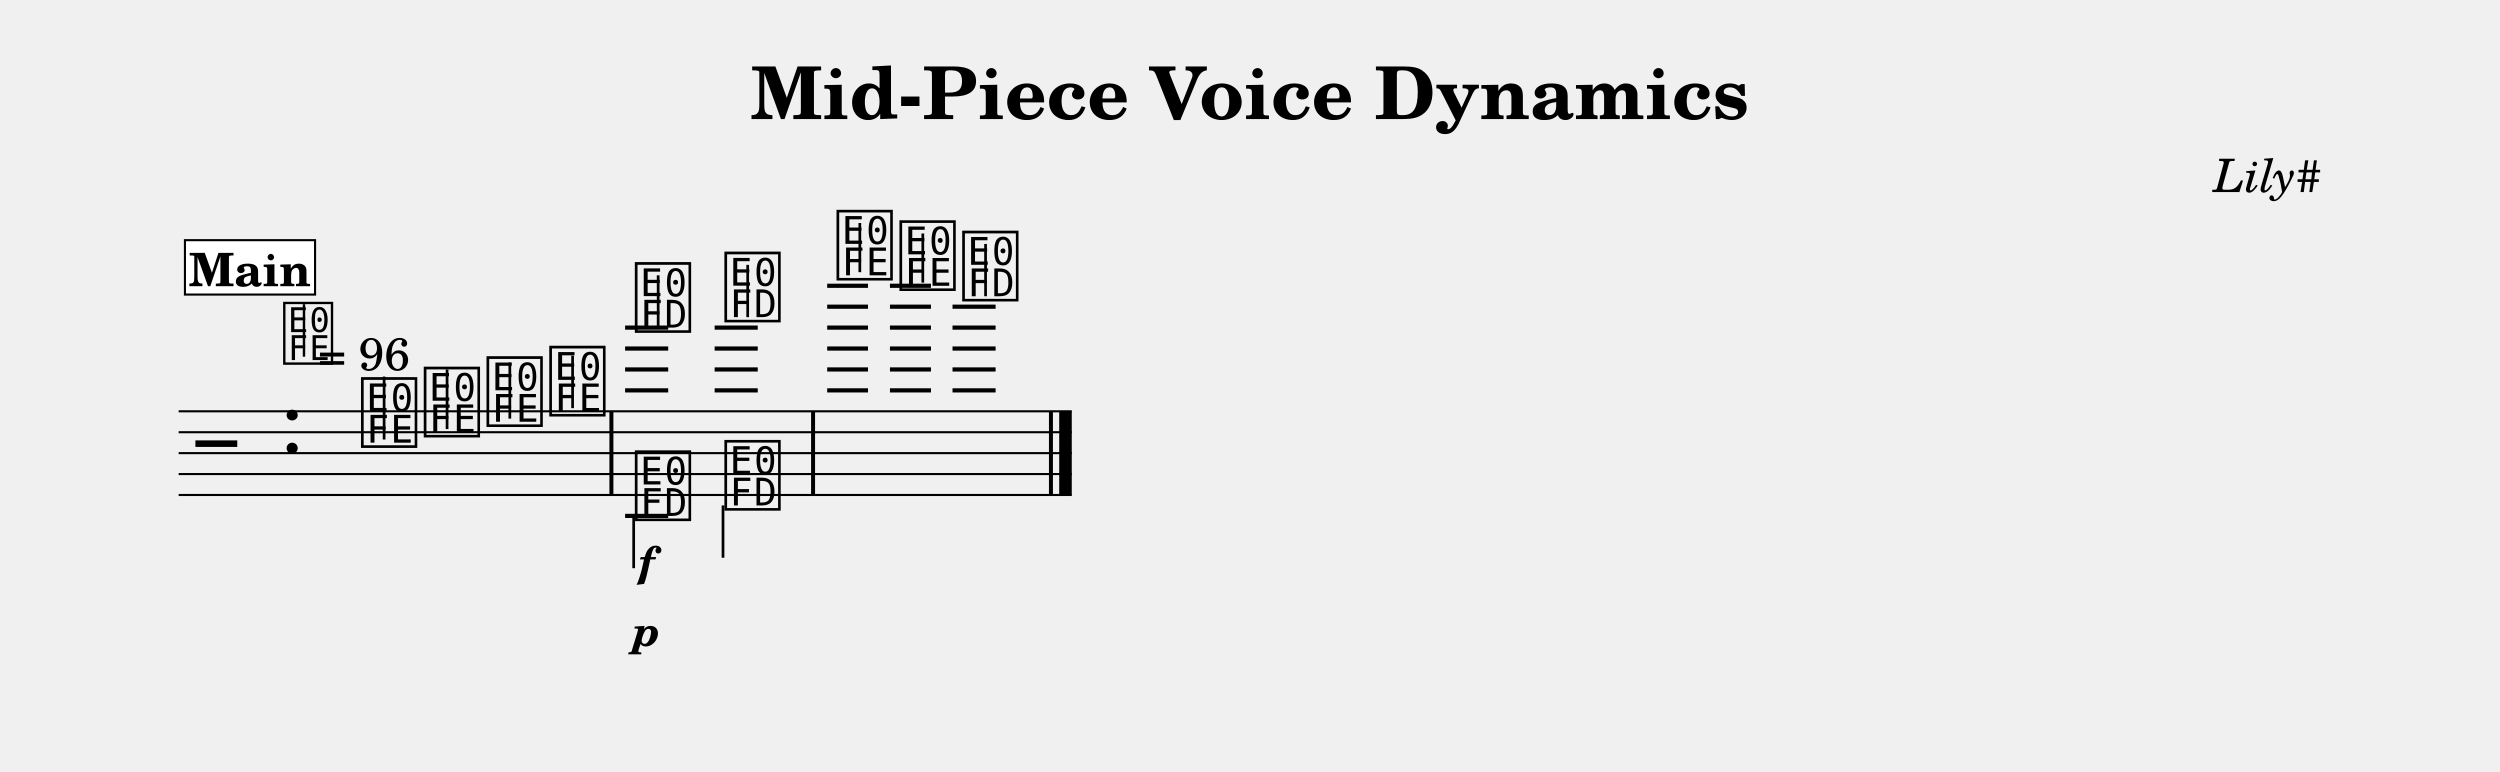
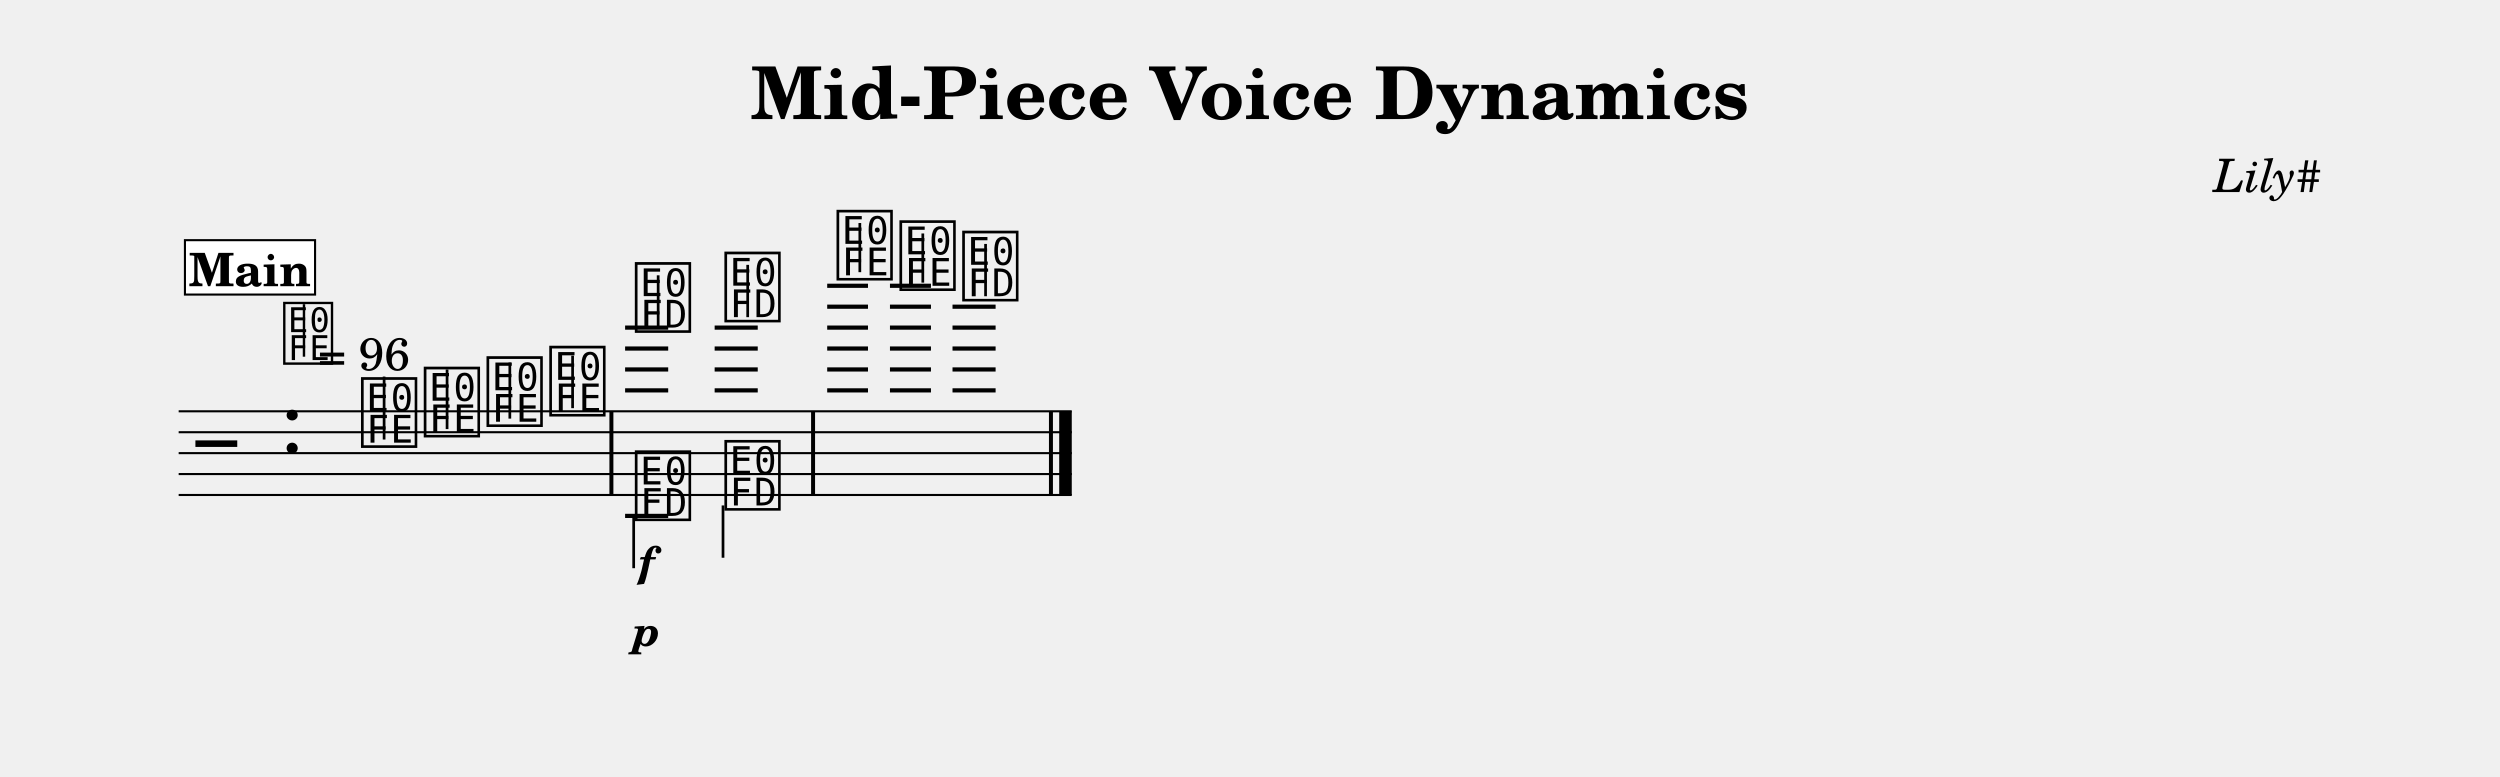
- <svg xmlns="http://www.w3.org/2000/svg" width="1195.0" height="368.6" viewBox="0 0 119.50 36.86" font-family="TeX Gyre Schola, serif">
+ <svg xmlns="http://www.w3.org/2000/svg" width="1195.0" height="371.4" viewBox="0 0 119.50 37.14" font-family="TeX Gyre Schola, serif">
  <style>
  @font-face { font-family: 'Emmentaler'; src: local('Emmentaler'); }
  .music { font-family: 'Emmentaler', serif; }
</style>
  <text x="59.75" y="5.69" font-size="3.49" font-weight="bold" text-anchor="middle" data-pos="255">Mid-Piece Voice Dynamics</text>
  <text x="110.97" y="9.18" font-size="2.20" font-style="italic" text-anchor="end" data-pos="291">Lily#</text>
  <g transform="translate(8.54,0.00) scale(1,1)">
    <line x1="0.00" y1="19.66" x2="42.69" y2="19.66" stroke="#000000" stroke-width="0.100" />
    <line x1="0.00" y1="20.66" x2="42.69" y2="20.66" stroke="#000000" stroke-width="0.100" />
    <line x1="0.00" y1="21.66" x2="42.69" y2="21.66" stroke="#000000" stroke-width="0.100" />
    <line x1="0.00" y1="22.66" x2="42.69" y2="22.66" stroke="#000000" stroke-width="0.100" />
    <line x1="0.00" y1="23.66" x2="42.69" y2="23.66" stroke="#000000" stroke-width="0.100" />
    <text class="music" x="0.80" y="22.66" font-size="4.00" data-pos="339"></text>
    <text class="music" x="4.88" y="21.66" font-size="4.00" data-pos="308"></text>
    <line x1="21.34" y1="18.66" x2="23.40" y2="18.66" stroke="#000000" stroke-width="0.200" />
    <line x1="21.34" y1="17.66" x2="23.40" y2="17.66" stroke="#000000" stroke-width="0.200" />
    <line x1="21.34" y1="16.66" x2="23.40" y2="16.66" stroke="#000000" stroke-width="0.200" />
    <line x1="21.34" y1="15.66" x2="23.40" y2="15.66" stroke="#000000" stroke-width="0.200" />
    <line x1="25.62" y1="18.66" x2="27.68" y2="18.66" stroke="#000000" stroke-width="0.200" />
    <line x1="25.62" y1="17.66" x2="27.68" y2="17.66" stroke="#000000" stroke-width="0.200" />
    <line x1="25.62" y1="16.66" x2="27.68" y2="16.66" stroke="#000000" stroke-width="0.200" />
    <line x1="25.62" y1="15.66" x2="27.68" y2="15.66" stroke="#000000" stroke-width="0.200" />
    <line x1="31.00" y1="18.66" x2="32.95" y2="18.66" stroke="#000000" stroke-width="0.200" />
    <line x1="31.00" y1="17.66" x2="32.95" y2="17.66" stroke="#000000" stroke-width="0.200" />
    <line x1="31.00" y1="16.66" x2="32.95" y2="16.66" stroke="#000000" stroke-width="0.200" />
    <line x1="31.00" y1="15.66" x2="32.95" y2="15.66" stroke="#000000" stroke-width="0.200" />
    <line x1="31.00" y1="14.66" x2="32.95" y2="14.66" stroke="#000000" stroke-width="0.200" />
    <line x1="31.00" y1="13.66" x2="32.95" y2="13.66" stroke="#000000" stroke-width="0.200" />
    <line x1="34.00" y1="18.66" x2="35.96" y2="18.66" stroke="#000000" stroke-width="0.200" />
    <line x1="34.00" y1="17.66" x2="35.96" y2="17.66" stroke="#000000" stroke-width="0.200" />
    <line x1="34.00" y1="16.66" x2="35.96" y2="16.66" stroke="#000000" stroke-width="0.200" />
    <line x1="34.00" y1="15.66" x2="35.96" y2="15.66" stroke="#000000" stroke-width="0.200" />
    <line x1="34.00" y1="14.66" x2="35.96" y2="14.66" stroke="#000000" stroke-width="0.200" />
    <line x1="34.00" y1="13.66" x2="35.96" y2="13.66" stroke="#000000" stroke-width="0.200" />
    <line x1="36.99" y1="18.66" x2="39.05" y2="18.66" stroke="#000000" stroke-width="0.200" />
    <line x1="36.99" y1="17.66" x2="39.05" y2="17.66" stroke="#000000" stroke-width="0.200" />
    <line x1="36.99" y1="16.66" x2="39.05" y2="16.66" stroke="#000000" stroke-width="0.200" />
    <line x1="36.99" y1="15.66" x2="39.05" y2="15.66" stroke="#000000" stroke-width="0.200" />
    <line x1="36.99" y1="14.66" x2="39.05" y2="14.66" stroke="#000000" stroke-width="0.200" />
    <text class="music" x="8.59" y="21.16" font-size="4.00" data-pos="375"></text>
    <line x1="9.82" y1="21.01" x2="9.82" y2="18.00" stroke="#000000" stroke-width="0.130" />
    <text class="music" x="11.59" y="20.66" font-size="4.00" data-pos="379"></text>
    <line x1="12.83" y1="20.51" x2="12.83" y2="17.66" stroke="#000000" stroke-width="0.130" />
    <text class="music" x="14.59" y="20.16" font-size="4.00" data-pos="381"></text>
    <line x1="15.83" y1="20.01" x2="15.83" y2="17.33" stroke="#000000" stroke-width="0.130" />
    <text class="music" x="17.59" y="19.66" font-size="4.00" data-pos="383"></text>
    <line x1="18.83" y1="19.51" x2="18.83" y2="17.00" stroke="#000000" stroke-width="0.130" />
    <text class="music" x="21.68" y="15.66" font-size="4.00" data-pos="395"></text>
    <line x1="22.92" y1="15.66" x2="22.92" y2="13.16" stroke="#000000" stroke-width="0.130" />
    <text class="music" x="25.96" y="15.16" font-size="4.00" data-pos="401"></text>
    <line x1="27.20" y1="15.16" x2="27.20" y2="12.66" stroke="#000000" stroke-width="0.130" />
    <text class="music" x="31.32" y="13.16" font-size="4.00" data-pos="425"></text>
    <line x1="32.56" y1="13.01" x2="32.56" y2="10.66" stroke="#000000" stroke-width="0.130" />
    <text class="music" x="34.33" y="13.66" font-size="4.00" data-pos="429"></text>
    <line x1="35.57" y1="13.51" x2="35.57" y2="11.16" stroke="#000000" stroke-width="0.130" />
    <text class="music" x="37.33" y="14.16" font-size="4.00" data-pos="431"></text>
    <line x1="38.57" y1="14.16" x2="38.57" y2="11.66" stroke="#000000" stroke-width="0.130" />
    <line x1="21.34" y1="24.66" x2="23.40" y2="24.66" stroke="#000000" stroke-width="0.200" />
    <text class="music" x="21.68" y="24.66" font-size="4.00" data-pos="413"></text>
    <line x1="21.75" y1="24.66" x2="21.75" y2="27.16" stroke="#000000" stroke-width="0.130" />
    <text class="music" x="25.96" y="24.16" font-size="4.00" data-pos="418"></text>
    <line x1="26.02" y1="24.16" x2="26.02" y2="26.66" stroke="#000000" stroke-width="0.130" />
    <rect x="20.59" y="19.66" width="0.19" height="4.00" data-pos="385" />
    <rect x="30.23" y="19.66" width="0.19" height="4.00" data-pos="423" />
    <rect x="41.60" y="19.66" width="0.19" height="4.00" data-pos="434" />
    <rect x="42.09" y="19.66" width="0.60" height="4.00" data-pos="434" />
    <text x="22.37" y="27.55" font-size="2.00" font-weight="bold" font-style="italic" text-anchor="middle" data-pos="398">f</text>
    <text x="22.37" y="30.87" font-size="2.00" font-weight="bold" font-style="italic" text-anchor="middle" data-pos="415">p</text>
    <text class="music" x="4.88" y="17.21" font-size="3.56" data-pos="0"></text>
    <line x1="5.99" y1="17.05" x2="5.99" y2="14.54" stroke="#000000" stroke-width="0.116" data-pos="0" />
    <text x="6.66" y="17.70" font-size="2.20" data-pos="0">= 96</text>
    <rect x="0.30" y="11.48" width="6.22" height="2.60" fill="#FFFFFF" stroke="#000000" stroke-width="0.100" data-pos="354" />
    <text x="3.41" y="13.68" font-size="2.20" font-weight="bold" text-anchor="middle" data-pos="354">Main</text>
  </g>
</svg>
